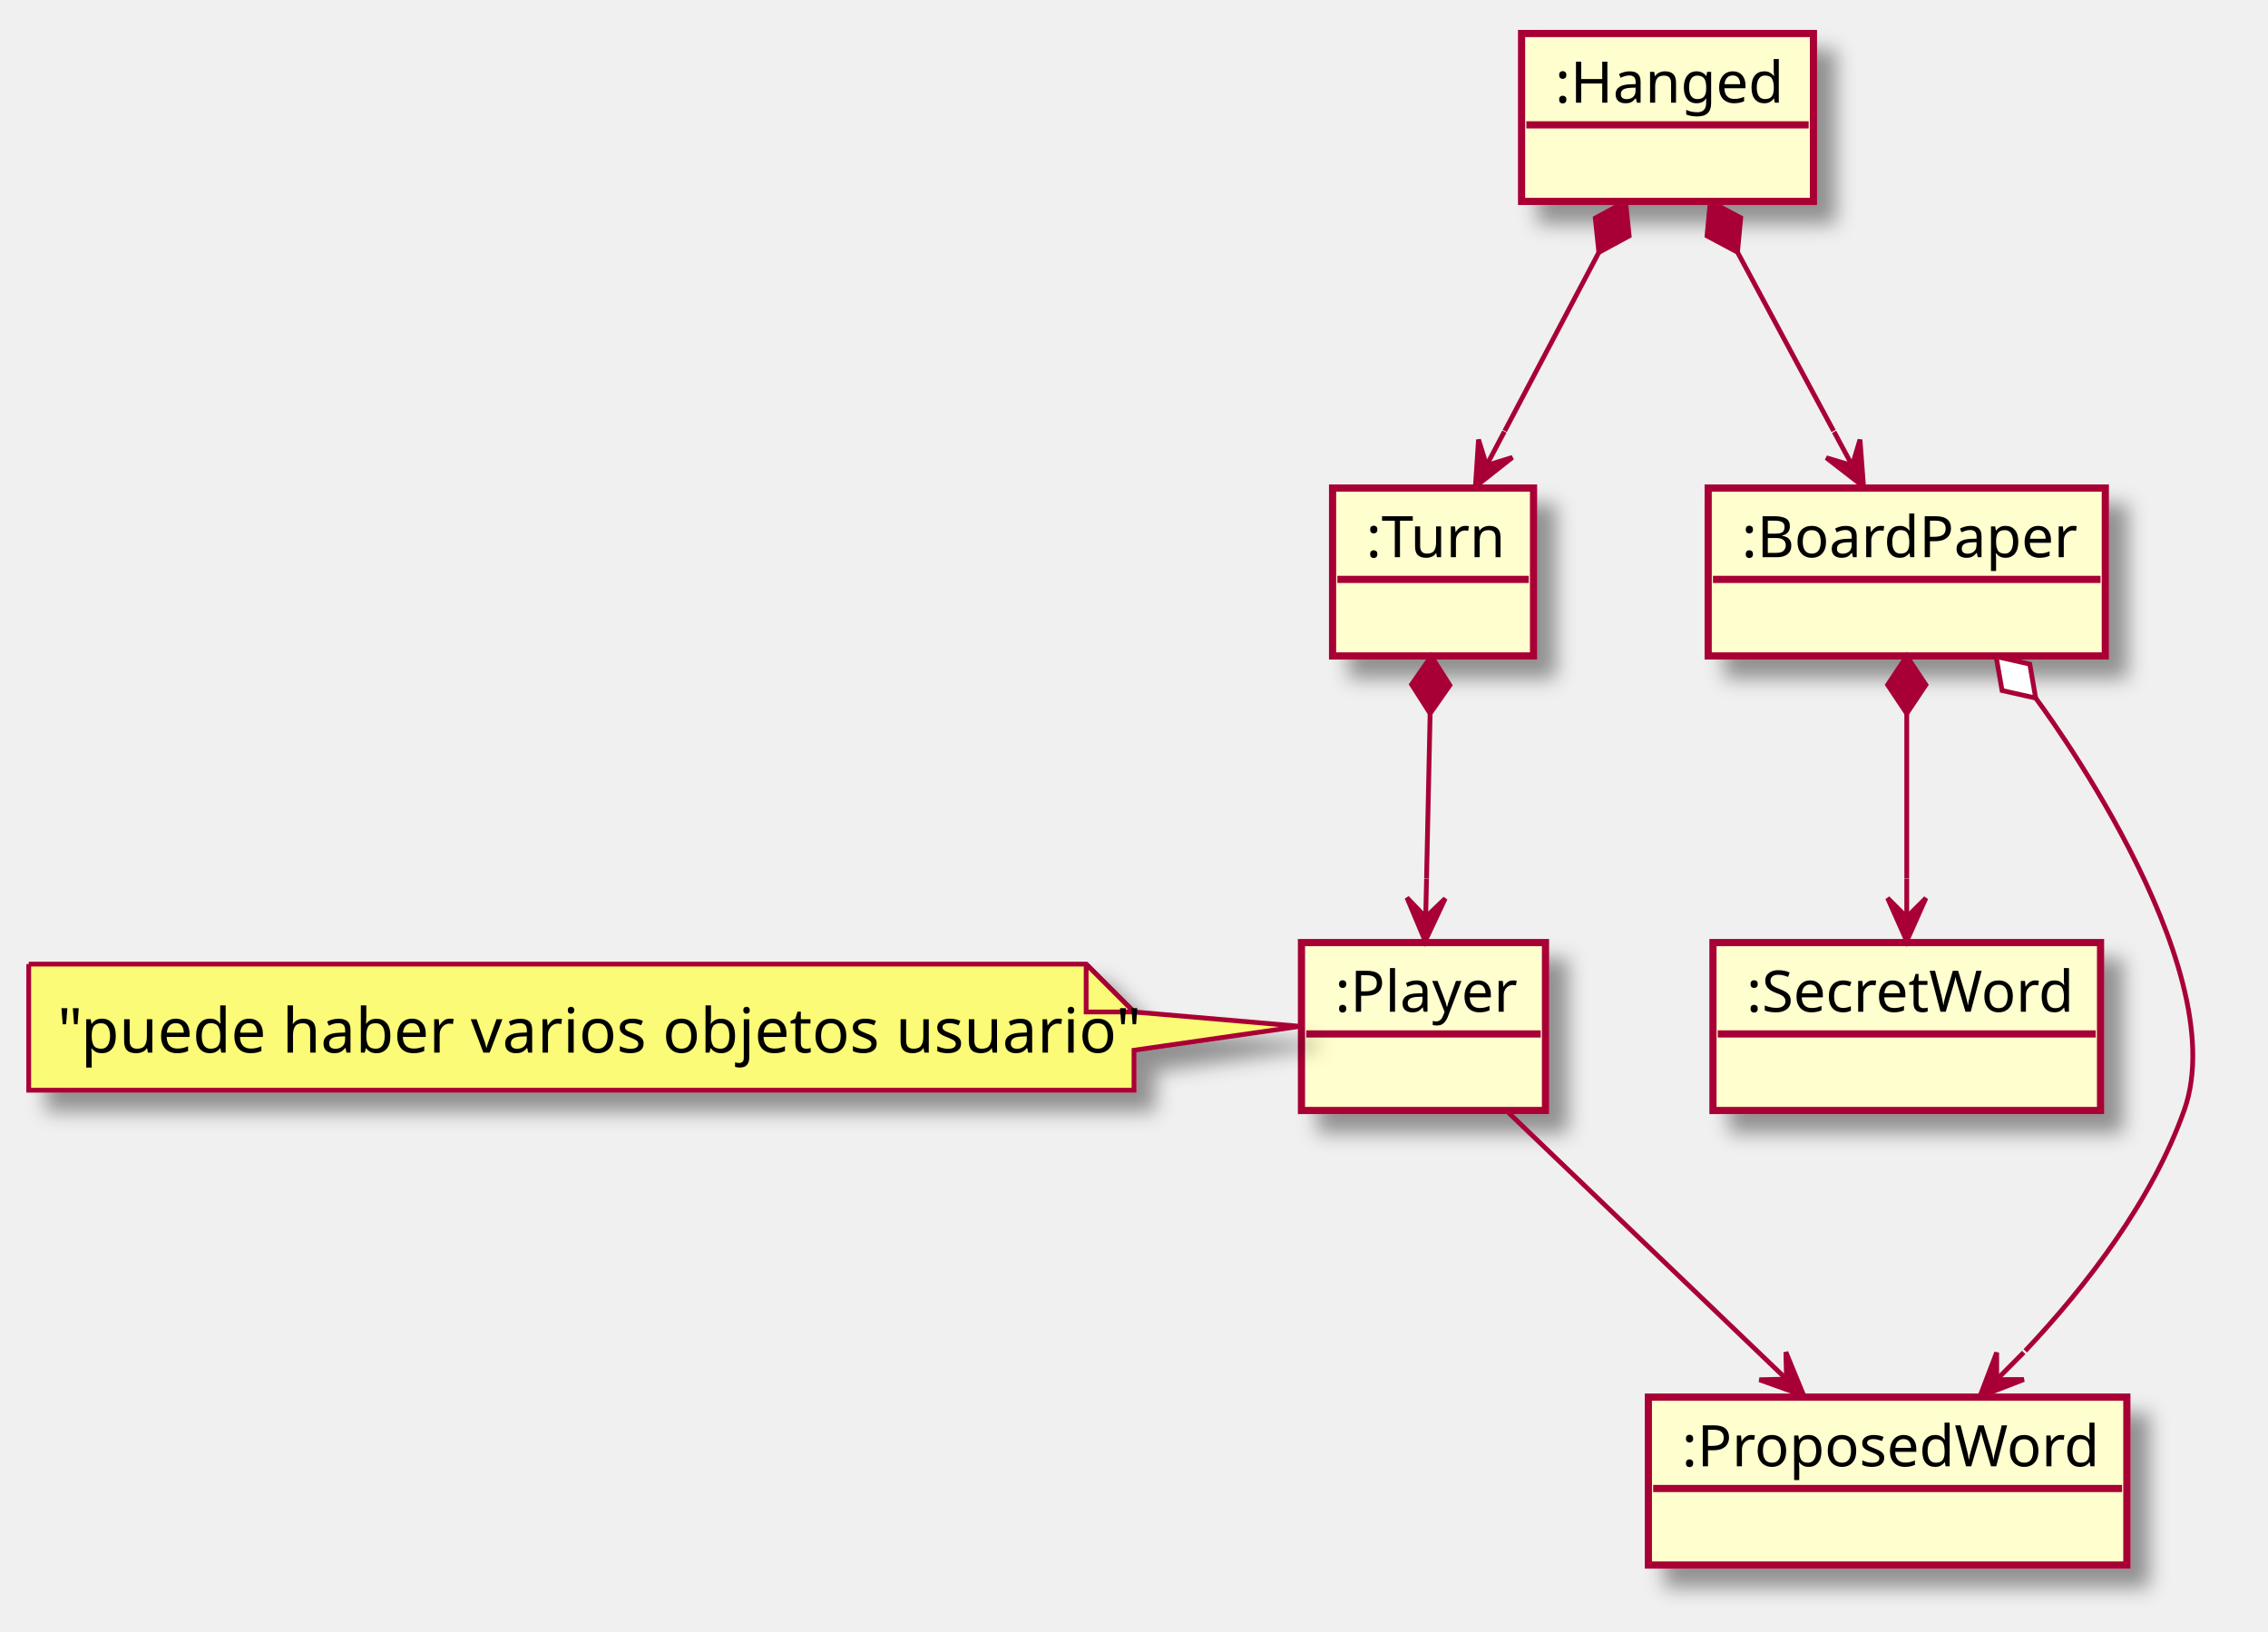
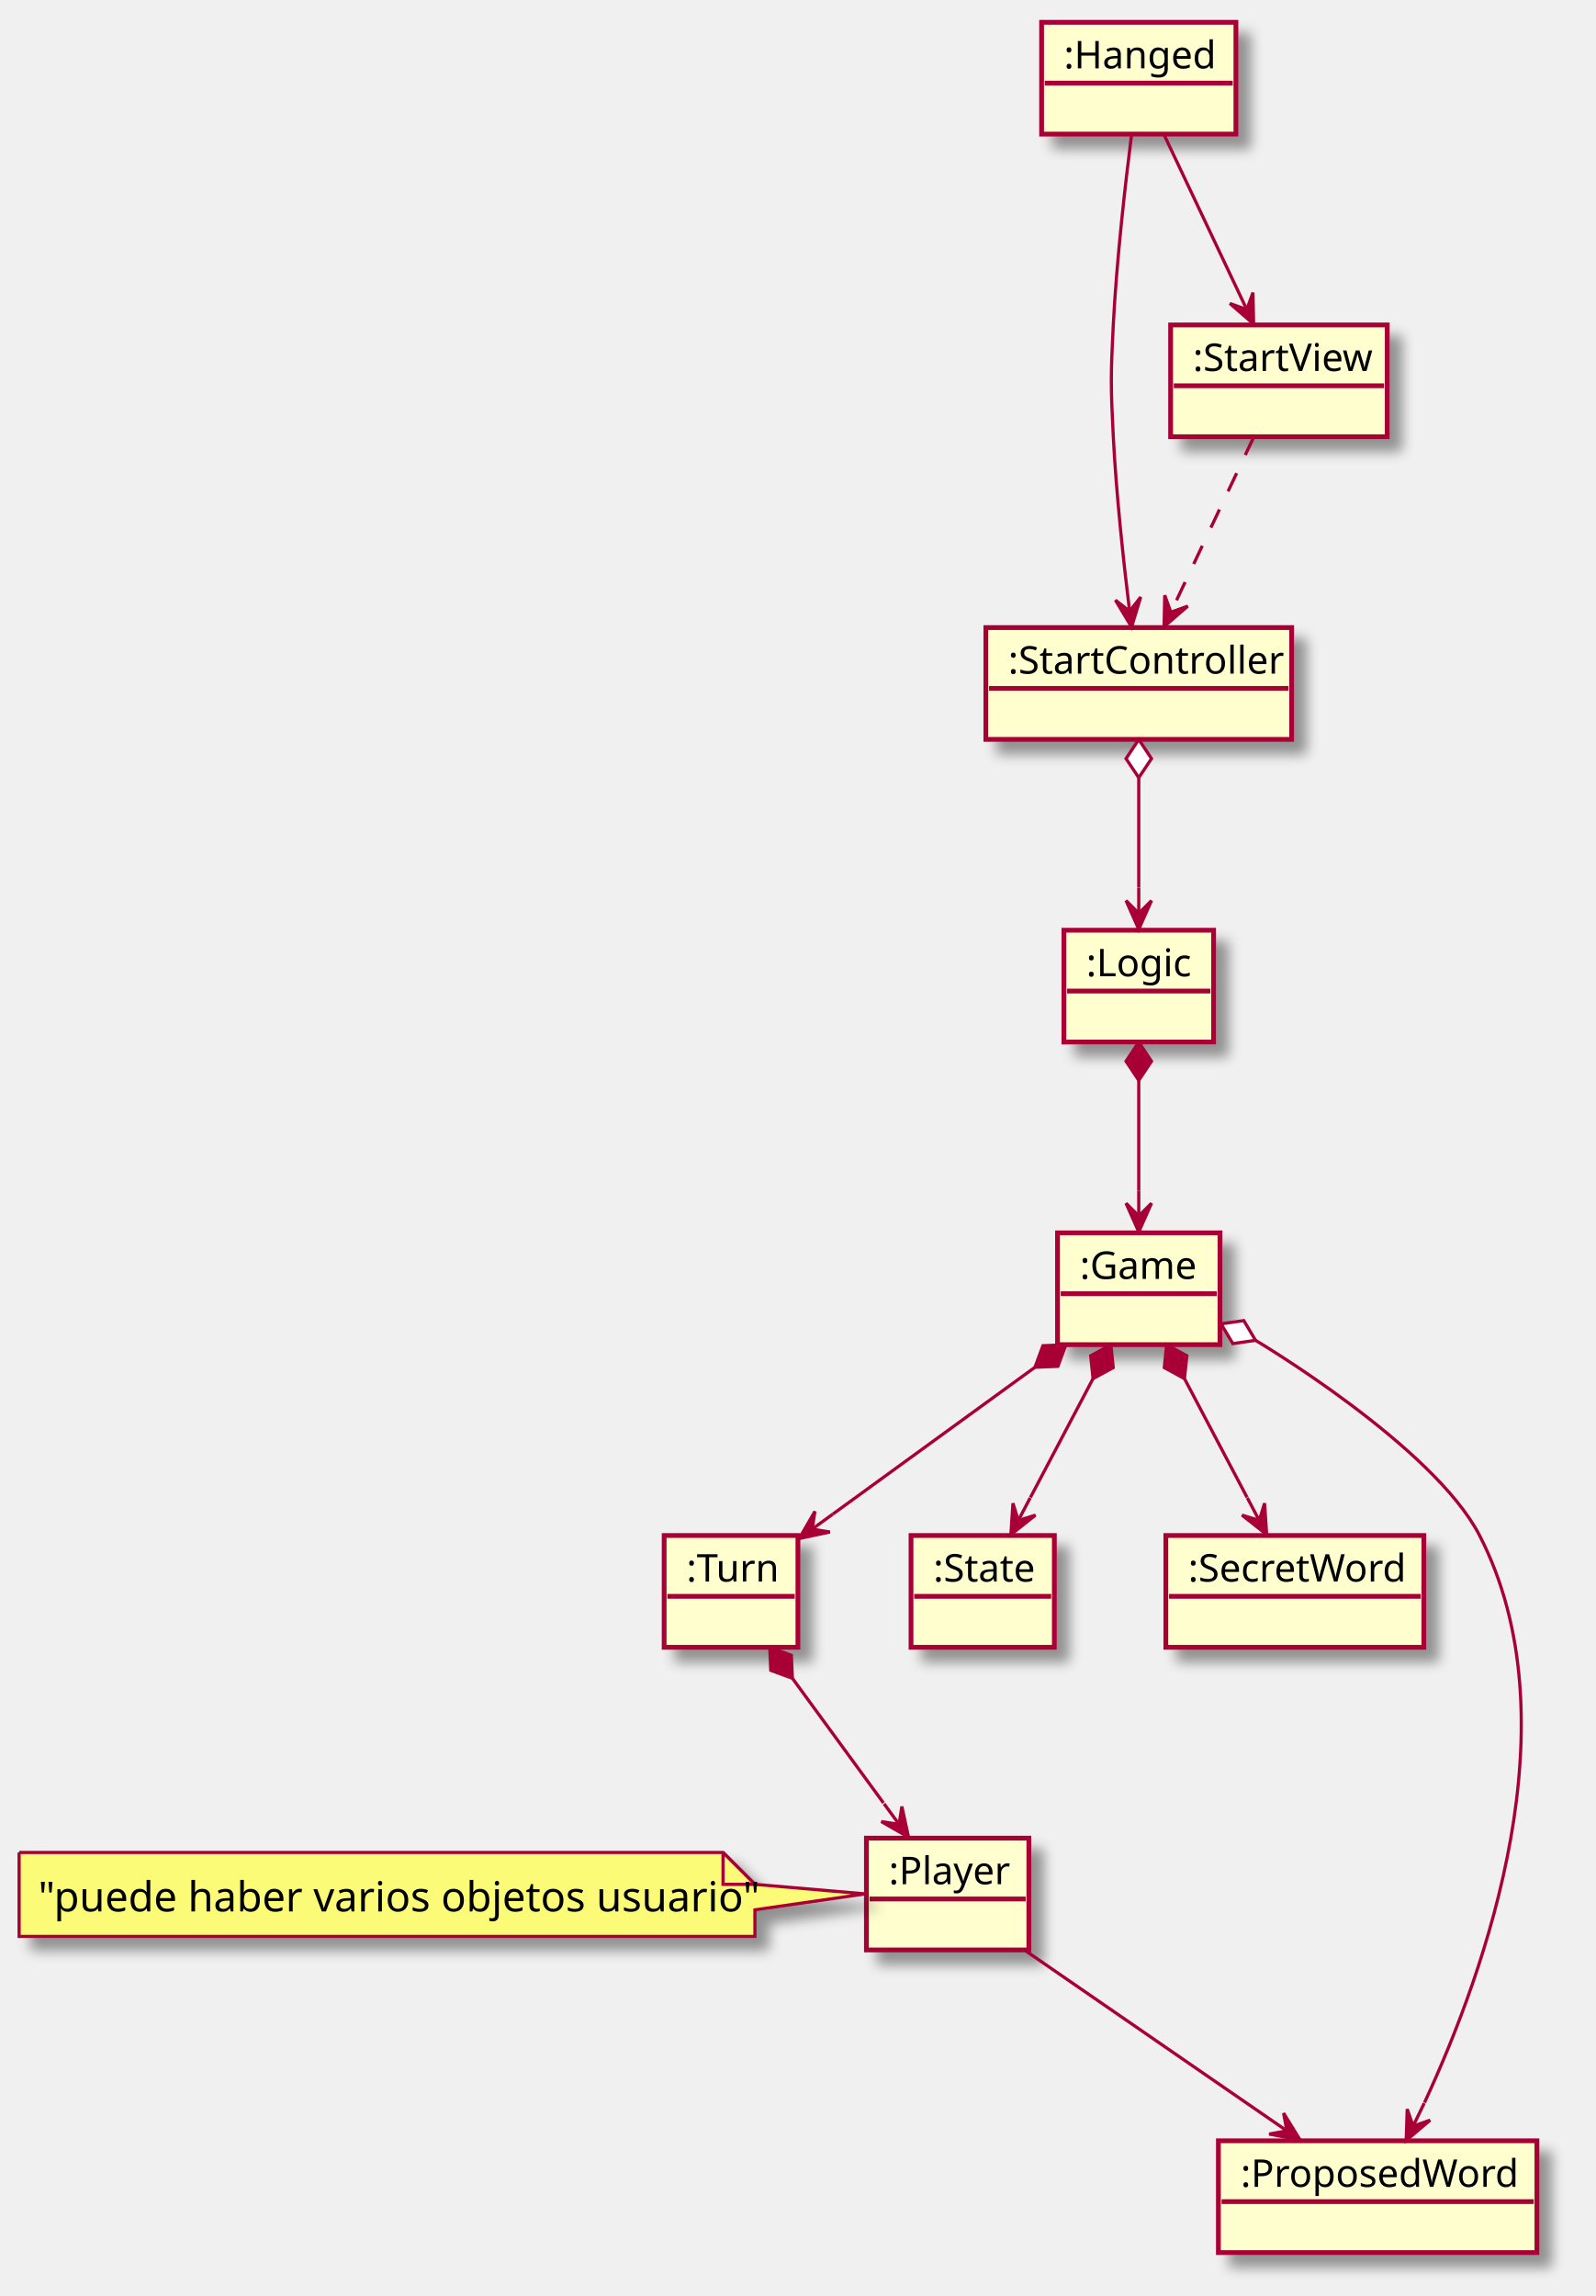
- <svg xmlns="http://www.w3.org/2000/svg" contentScriptType="application/ecmascript" contentStyleType="text/css" height="341px" preserveAspectRatio="none" style="width:474px;height:341px;background:#FFFFFF;" version="1.1" viewBox="0 0 474 341" width="474px" zoomAndPan="magnify">
+ <svg xmlns="http://www.w3.org/2000/svg" contentScriptType="application/ecmascript" contentStyleType="text/css" height="800.31px" preserveAspectRatio="none" style="width:556px;height:800px;background:#FFFFFF;" version="1.1" viewBox="0 0 556 800" width="556.11px" zoomAndPan="magnify">
  <defs>
-     <filter height="300%" id="f11i5mgzm090q0" width="300%" x="-1" y="-1">
-       <feGaussianBlur result="blurOut" stdDeviation="2.0" />
+     <filter height="300%" id="f1ftrnwnl9m6gd" width="300%" x="-1" y="-1">
+       <feGaussianBlur result="blurOut" stdDeviation="2.22" />
      <feColorMatrix in="blurOut" result="blurOut2" type="matrix" values="0 0 0 0 0 0 0 0 0 0 0 0 0 0 0 0 0 0 .4 0" />
-       <feOffset dx="4.0" dy="4.0" in="blurOut2" result="blurOut3" />
+       <feOffset dx="4.44" dy="4.44" in="blurOut2" result="blurOut3" />
      <feBlend in="SourceGraphic" in2="blurOut3" mode="normal" />
    </filter>
  </defs>
  <g>
-     <rect fill="#FEFECE" filter="url(#f11i5mgzm090q0)" height="35.094" style="stroke:#A80036;stroke-width:1.5;" width="61" x="318" y="7" />
-     <text fill="#000000" font-family="sans-serif" font-size="12" lengthAdjust="spacing" textLength="47" x="325" y="21.457">:Hanged</text>
-     <line style="stroke:#A80036;stroke-width:1.5;" x1="319" x2="378" y1="26.094" y2="26.094" />
-     <rect fill="#FEFECE" filter="url(#f11i5mgzm090q0)" height="35.094" style="stroke:#A80036;stroke-width:1.5;" width="42" x="278.5" y="102" />
-     <text fill="#000000" font-family="sans-serif" font-size="12" lengthAdjust="spacing" textLength="28" x="285.5" y="116.457">:Turn</text>
-     <line style="stroke:#A80036;stroke-width:1.5;" x1="279.5" x2="319.5" y1="121.094" y2="121.094" />
-     <rect fill="#FEFECE" filter="url(#f11i5mgzm090q0)" height="35.094" style="stroke:#A80036;stroke-width:1.5;" width="51" x="272" y="197" />
-     <text fill="#000000" font-family="sans-serif" font-size="12" lengthAdjust="spacing" textLength="37" x="279" y="211.457">:Player</text>
-     <line style="stroke:#A80036;stroke-width:1.5;" x1="273" x2="322" y1="216.094" y2="216.094" />
-     <rect fill="#FEFECE" filter="url(#f11i5mgzm090q0)" height="35.094" style="stroke:#A80036;stroke-width:1.5;" width="83" x="357" y="102" />
-     <text fill="#000000" font-family="sans-serif" font-size="12" lengthAdjust="spacing" textLength="69" x="364" y="116.457">:BoardPaper</text>
-     <line style="stroke:#A80036;stroke-width:1.5;" x1="358" x2="439" y1="121.094" y2="121.094" />
-     <rect fill="#FEFECE" filter="url(#f11i5mgzm090q0)" height="35.094" style="stroke:#A80036;stroke-width:1.5;" width="81" x="358" y="197" />
-     <text fill="#000000" font-family="sans-serif" font-size="12" lengthAdjust="spacing" textLength="67" x="365" y="211.457">:SecretWord</text>
-     <line style="stroke:#A80036;stroke-width:1.5;" x1="359" x2="438" y1="216.094" y2="216.094" />
-     <rect fill="#FEFECE" filter="url(#f11i5mgzm090q0)" height="35.094" style="stroke:#A80036;stroke-width:1.5;" width="100" x="344.5" y="292" />
-     <text fill="#000000" font-family="sans-serif" font-size="12" lengthAdjust="spacing" textLength="86" x="351.5" y="306.457">:ProposedWord</text>
-     <line style="stroke:#A80036;stroke-width:1.5;" x1="345.5" x2="443.5" y1="311.094" y2="311.094" />
-     <path d="M6,201.5 L6,227.852 A0,0 0 0 0 6,227.852 L237,227.852 A0,0 0 0 0 237,227.852 L237,219.5 L271.65,214.5 L237,211.5 L237,211.5 L227,201.5 L6,201.5 A0,0 0 0 0 6,201.5 " fill="#FBFB77" filter="url(#f11i5mgzm090q0)" style="stroke:#A80036;stroke-width:1.0;" />
-     <path d="M227,201.5 L227,211.5 L237,211.5 L227,201.5 " fill="#FBFB77" style="stroke:#A80036;stroke-width:1.0;" />
-     <text fill="#000000" font-family="sans-serif" font-size="13" lengthAdjust="spacing" textLength="210" x="12" y="219.995">"puede haber varios objetos usuario"</text>
-     <path codeLine="10" d="M334.153,52.75 C334.153,52.75 320.54,78.56 314.48,90.07 " fill="none" id="Hanged-Turn" style="stroke:#A80036;stroke-width:1.0;" />
-     <polygon fill="#A80036" points="308.35,101.7,316.083,95.601,310.68,97.276,309.005,91.873,308.35,101.7" style="stroke:#A80036;stroke-width:1.0;" />
-     <line style="stroke:#A80036;stroke-width:1.0;" x1="310.68" x2="314.405" y1="97.276" y2="90.2" />
-     <polygon fill="#A80036" points="339.74,42.13,333.407,45.578,334.153,52.75,340.487,49.302,339.74,42.13" style="stroke:#A80036;stroke-width:1.0;" />
-     <path codeLine="11" d="M298.889,149.127 C298.889,149.127 298.37,172.95 298.14,183.65 " fill="none" id="Turn-Player" style="stroke:#A80036;stroke-width:1.0;" />
-     <polygon fill="#A80036" points="297.86,196.7,302.047,187.786,297.964,191.701,294.049,187.619,297.86,196.7" style="stroke:#A80036;stroke-width:1.0;" />
-     <line style="stroke:#A80036;stroke-width:1.0;" x1="297.964" x2="298.14" y1="191.701" y2="183.705" />
-     <polygon fill="#A80036" points="299.14,137.13,295.016,143.045,298.889,149.127,303.014,143.212,299.14,137.13" style="stroke:#A80036;stroke-width:1.0;" />
-     <path codeLine="13" d="M314.84,232.13 C331.15,247.77 355.62,271.23 373.13,288.02 " fill="none" id="Player-to-ProposedWord" style="stroke:#A80036;stroke-width:1.0;" />
-     <polygon fill="#A80036" points="376.98,291.7,373.241,282.588,373.367,288.244,367.711,288.37,376.98,291.7" style="stroke:#A80036;stroke-width:1.0;" />
-     <path codeLine="14" d="M363.126,52.697 C363.126,52.697 377.03,78.56 383.21,90.07 " fill="none" id="Hanged-BoardPaper" style="stroke:#A80036;stroke-width:1.0;" />
-     <polygon fill="#A80036" points="389.47,101.7,388.728,91.879,387.101,97.297,381.683,95.67,389.47,101.7" style="stroke:#A80036;stroke-width:1.0;" />
-     <line style="stroke:#A80036;stroke-width:1.0;" x1="387.101" x2="383.315" y1="97.297" y2="90.255" />
-     <polygon fill="#A80036" points="357.44,42.13,356.761,49.309,363.126,52.697,363.805,45.518,357.44,42.13" style="stroke:#A80036;stroke-width:1.0;" />
-     <path codeLine="15" d="M398.5,149.13 C398.5,149.13 398.5,172.95 398.5,183.65 " fill="none" id="BoardPaper-SecretWord" style="stroke:#A80036;stroke-width:1.0;" />
-     <polygon fill="#A80036" points="398.5,196.7,402.5,187.7,398.5,191.7,394.5,187.7,398.5,196.7" style="stroke:#A80036;stroke-width:1.0;" />
-     <line style="stroke:#A80036;stroke-width:1.0;" x1="398.5" x2="398.5" y1="191.7" y2="183.7" />
-     <polygon fill="#A80036" points="398.5,137.13,394.5,143.13,398.5,149.13,402.5,143.13,398.5,137.13" style="stroke:#A80036;stroke-width:1.0;" />
-     <path codeLine="16" d="M425.452,145.904 C425.452,145.904 467.32,201.46 456.5,232 C449.77,251 436.08,268.73 423.27,282.33 " fill="none" id="BoardPaper-ProposedWord" style="stroke:#A80036;stroke-width:1.0;" />
-     <polygon fill="#A80036" points="413.78,291.88,422.964,288.323,417.307,288.336,417.294,282.679,413.78,291.88" style="stroke:#A80036;stroke-width:1.0;" />
-     <line style="stroke:#A80036;stroke-width:1.0;" x1="417.307" x2="422.945" y1="288.336" y2="282.66" />
-     <polygon fill="#FFFFFF" points="417.18,137.21,418.418,144.314,425.452,145.904,424.214,138.8,417.18,137.21" style="stroke:#A80036;stroke-width:1.0;" />
+     <rect fill="#FEFECE" filter="url(#f1ftrnwnl9m6gd)" height="38.954" style="stroke:#A80036;stroke-width:1.665;" width="67.71" x="362.97" y="7.77" />
+     <text fill="#000000" font-family="sans-serif" font-size="13.32" lengthAdjust="spacing" textLength="52.17" x="370.74" y="23.817">:Hanged</text>
+     <line style="stroke:#A80036;stroke-width:1.665;" x1="364.08" x2="429.57" y1="28.964" y2="28.964" />
+     <rect fill="#FEFECE" filter="url(#f1ftrnwnl9m6gd)" height="38.954" style="stroke:#A80036;stroke-width:1.665;" width="46.62" x="231.435" y="535.02" />
+     <text fill="#000000" font-family="sans-serif" font-size="13.32" lengthAdjust="spacing" textLength="31.08" x="239.205" y="551.067">:Turn</text>
+     <line style="stroke:#A80036;stroke-width:1.665;" x1="232.545" x2="276.945" y1="556.214" y2="556.214" />
+     <rect fill="#FEFECE" filter="url(#f1ftrnwnl9m6gd)" height="38.954" style="stroke:#A80036;stroke-width:1.665;" width="106.56" x="343.545" y="218.67" />
+     <text fill="#000000" font-family="sans-serif" font-size="13.32" lengthAdjust="spacing" textLength="91.02" x="351.315" y="234.717">:StartController</text>
+     <line style="stroke:#A80036;stroke-width:1.665;" x1="344.655" x2="448.995" y1="239.864" y2="239.864" />
+     <rect fill="#FEFECE" filter="url(#f1ftrnwnl9m6gd)" height="38.954" style="stroke:#A80036;stroke-width:1.665;" width="52.17" x="370.74" y="324.12" />
+     <text fill="#000000" font-family="sans-serif" font-size="13.32" lengthAdjust="spacing" textLength="36.63" x="378.51" y="340.167">:Logic</text>
+     <line style="stroke:#A80036;stroke-width:1.665;" x1="371.85" x2="421.8" y1="345.314" y2="345.314" />
+     <rect fill="#FEFECE" filter="url(#f1ftrnwnl9m6gd)" height="38.954" style="stroke:#A80036;stroke-width:1.665;" width="56.61" x="368.52" y="429.57" />
+     <text fill="#000000" font-family="sans-serif" font-size="13.32" lengthAdjust="spacing" textLength="41.07" x="376.29" y="445.617">:Game</text>
+     <line style="stroke:#A80036;stroke-width:1.665;" x1="369.63" x2="424.02" y1="450.764" y2="450.764" />
+     <rect fill="#FEFECE" filter="url(#f1ftrnwnl9m6gd)" height="38.954" style="stroke:#A80036;stroke-width:1.665;" width="49.95" x="317.46" y="535.02" />
+     <text fill="#000000" font-family="sans-serif" font-size="13.32" lengthAdjust="spacing" textLength="34.41" x="325.23" y="551.067">:State</text>
+     <line style="stroke:#A80036;stroke-width:1.665;" x1="318.57" x2="366.3" y1="556.214" y2="556.214" />
+     <rect fill="#FEFECE" filter="url(#f1ftrnwnl9m6gd)" height="38.954" style="stroke:#A80036;stroke-width:1.665;" width="56.61" x="301.92" y="640.47" />
+     <text fill="#000000" font-family="sans-serif" font-size="13.32" lengthAdjust="spacing" textLength="41.07" x="309.69" y="656.517">:Player</text>
+     <line style="stroke:#A80036;stroke-width:1.665;" x1="303.03" x2="357.42" y1="661.664" y2="661.664" />
+     <rect fill="#FEFECE" filter="url(#f1ftrnwnl9m6gd)" height="38.954" style="stroke:#A80036;stroke-width:1.665;" width="75.48" x="407.925" y="113.22" />
+     <text fill="#000000" font-family="sans-serif" font-size="13.32" lengthAdjust="spacing" textLength="59.94" x="415.695" y="129.267">:StartView</text>
+     <line style="stroke:#A80036;stroke-width:1.665;" x1="409.035" x2="482.295" y1="134.414" y2="134.414" />
+     <rect fill="#FEFECE" filter="url(#f1ftrnwnl9m6gd)" height="38.954" style="stroke:#A80036;stroke-width:1.665;" width="89.91" x="406.26" y="535.02" />
+     <text fill="#000000" font-family="sans-serif" font-size="13.32" lengthAdjust="spacing" textLength="74.37" x="414.03" y="551.067">:SecretWord</text>
+     <line style="stroke:#A80036;stroke-width:1.665;" x1="407.37" x2="495.06" y1="556.214" y2="556.214" />
+     <rect fill="#FEFECE" filter="url(#f1ftrnwnl9m6gd)" height="38.954" style="stroke:#A80036;stroke-width:1.665;" width="111" x="424.575" y="745.92" />
+     <text fill="#000000" font-family="sans-serif" font-size="13.32" lengthAdjust="spacing" textLength="95.46" x="432.345" y="761.967">:ProposedWord</text>
+     <line style="stroke:#A80036;stroke-width:1.665;" x1="425.685" x2="534.465" y1="767.114" y2="767.114" />
+     <path d="M6.66,645.465 L6.66,674.715 A0,0 0 0 0 6.66,674.715 L263.07,674.715 A0,0 0 0 0 263.07,674.715 L263.07,665.445 L301.531,659.895 L263.07,656.565 L263.07,656.565 L251.97,645.465 L6.66,645.465 A0,0 0 0 0 6.66,645.465 " fill="#FBFB77" filter="url(#f1ftrnwnl9m6gd)" style="stroke:#A80036;stroke-width:1.11;" />
+     <path d="M251.97,645.465 L251.97,656.565 L263.07,656.565 L251.97,645.465 " fill="#FBFB77" style="stroke:#A80036;stroke-width:1.11;" />
+     <text fill="#000000" font-family="sans-serif" font-size="14.43" lengthAdjust="spacing" textLength="233.1" x="13.32" y="665.995">"puede haber varios objetos usuario"</text>
+     <path codeLine="14" d="M405.561,46.764 C413.63,63.825 425.674,89.288 434.465,107.848 " fill="none" id="Hanged-to-StartView" style="stroke:#A80036;stroke-width:1.11;" />
+     <polygon fill="#A80036" points="436.841,112.887,436.609,101.957,434.48,107.864,428.573,105.735,436.841,112.887" style="stroke:#A80036;stroke-width:1.11;" />
+     <path codeLine="15" d="M394.327,46.809 C392.141,63.992 389.144,90.276 387.945,113.22 C387.046,130.458 387.046,134.832 387.945,152.07 C389.011,172.505 391.508,195.593 393.584,212.532 " fill="none" id="Hanged-to-StartController" style="stroke:#A80036;stroke-width:1.11;" />
+     <polygon fill="#A80036" points="394.327,218.481,397.509,208.022,393.647,212.973,388.696,209.111,394.327,218.481" style="stroke:#A80036;stroke-width:1.11;" />
+     <path codeLine="16" d="M436.929,152.214 C428.86,169.275 416.816,194.738 408.025,213.298 " fill="none" id="StartView-to-StartController" style="stroke:#A80036;stroke-width:1.11;stroke-dasharray:7.0,7.0;" />
+     <polygon fill="#A80036" points="405.649,218.337,413.917,211.185,408.01,213.314,405.881,207.407,405.649,218.337" style="stroke:#A80036;stroke-width:1.11;" />
+     <path codeLine="17" d="M396.825,270.984 C396.825,270.984 396.825,297.425 396.825,309.301 " fill="none" id="StartController-Logic" style="stroke:#A80036;stroke-width:1.11;" />
+     <polygon fill="#A80036" points="396.825,323.787,401.265,313.797,396.825,318.237,392.385,313.797,396.825,323.787" style="stroke:#A80036;stroke-width:1.11;" />
+     <line style="stroke:#A80036;stroke-width:1.11;" x1="396.825" x2="396.825" y1="318.237" y2="309.357" />
+     <polygon fill="#FFFFFF" points="396.825,257.664,392.385,264.324,396.825,270.984,401.265,264.324,396.825,257.664" style="stroke:#A80036;stroke-width:1.11;" />
+     <path codeLine="18" d="M396.825,376.434 C396.825,376.434 396.825,402.875 396.825,414.752 " fill="none" id="Logic-Game" style="stroke:#A80036;stroke-width:1.11;" />
+     <polygon fill="#A80036" points="396.825,429.237,401.265,419.247,396.825,423.687,392.385,419.247,396.825,429.237" style="stroke:#A80036;stroke-width:1.11;" />
+     <line style="stroke:#A80036;stroke-width:1.11;" x1="396.825" x2="396.825" y1="423.687" y2="414.807" />
+     <polygon fill="#A80036" points="396.825,363.114,392.385,369.774,396.825,376.434,401.265,369.774,396.825,363.114" style="stroke:#A80036;stroke-width:1.11;" />
+     <path codeLine="19" d="M360.654,476.396 C360.654,476.396 311.322,512.221 290.209,527.572 " fill="none" id="Game-Turn" style="stroke:#A80036;stroke-width:1.11;" />
+     <polygon fill="#A80036" points="278.51,536.074,289.201,533.792,282.999,532.811,283.98,526.609,278.51,536.074" style="stroke:#A80036;stroke-width:1.11;" />
+     <line style="stroke:#A80036;stroke-width:1.11;" x1="282.999" x2="290.182" y1="532.811" y2="527.583" />
+     <polygon fill="#A80036" points="371.428,468.564,363.43,468.889,360.654,476.396,368.652,476.072,371.428,468.564" style="stroke:#A80036;stroke-width:1.11;" />
+     <path codeLine="20" d="M380.9,480.353 C380.9,480.353 365.789,509.002 359.063,521.778 " fill="none" id="Game-State" style="stroke:#A80036;stroke-width:1.11;" />
+     <polygon fill="#A80036" points="352.259,534.687,360.842,527.917,354.845,529.777,352.986,523.779,352.259,534.687" style="stroke:#A80036;stroke-width:1.11;" />
+     <line style="stroke:#A80036;stroke-width:1.11;" x1="354.845" x2="358.98" y1="529.777" y2="521.922" />
+     <polygon fill="#A80036" points="387.101,468.564,380.071,472.391,380.9,480.353,387.93,476.526,387.101,468.564" style="stroke:#A80036;stroke-width:1.11;" />
+     <path codeLine="21" d="M412.75,480.353 C412.75,480.353 427.861,509.002 434.587,521.778 " fill="none" id="Game-SecretWord" style="stroke:#A80036;stroke-width:1.11;" />
+     <polygon fill="#A80036" points="441.392,534.687,440.664,523.779,438.805,529.777,432.808,527.917,441.392,534.687" style="stroke:#A80036;stroke-width:1.11;" />
+     <line style="stroke:#A80036;stroke-width:1.11;" x1="438.805" x2="434.671" y1="529.777" y2="521.922" />
+     <polygon fill="#A80036" points="406.549,468.564,405.72,476.526,412.75,480.353,413.579,472.391,406.549,468.564" style="stroke:#A80036;stroke-width:1.11;" />
+     <path codeLine="22" d="M276.117,584.758 C276.117,584.758 298.113,614.862 307.858,628.193 " fill="none" id="Turn-Player" style="stroke:#A80036;stroke-width:1.11;" />
+     <polygon fill="#A80036" points="316.594,640.137,314.276,629.453,313.316,635.659,307.111,634.698,316.594,640.137" style="stroke:#A80036;stroke-width:1.11;" />
+     <line style="stroke:#A80036;stroke-width:1.11;" x1="313.316" x2="308.075" y1="635.659" y2="628.493" />
+     <polygon fill="#A80036" points="268.243,574.014,268.599,582.011,276.117,584.758,275.761,576.761,268.243,574.014" style="stroke:#A80036;stroke-width:1.11;" />
+     <path codeLine="24" d="M357.02,679.464 C382.639,697.113 421.289,723.742 448.418,742.435 " fill="none" id="Player-to-ProposedWord" style="stroke:#A80036;stroke-width:1.11;" />
+     <polygon fill="#A80036" points="453.013,745.587,447.296,736.269,448.44,742.443,442.266,743.586,453.013,745.587" style="stroke:#A80036;stroke-width:1.11;" />
+     <path codeLine="25" d="M437.522,467.023 C437.522,467.023 499.533,503.785 515.595,535.02 C548.74,599.467 517.737,686.568 496.392,732.633 " fill="none" id="Game-ProposedWord" style="stroke:#A80036;stroke-width:1.11;" />
+     <polygon fill="#A80036" points="490.021,745.798,498.363,738.733,492.434,740.8,490.367,734.871,490.021,745.798" style="stroke:#A80036;stroke-width:1.11;" />
+     <line style="stroke:#A80036;stroke-width:1.11;" x1="492.434" x2="496.303" y1="740.8" y2="732.811" />
+     <polygon fill="#FFFFFF" points="425.507,461.272,429.598,468.152,437.522,467.023,433.432,460.142,425.507,461.272" style="stroke:#A80036;stroke-width:1.11;" />
  </g>
</svg>
